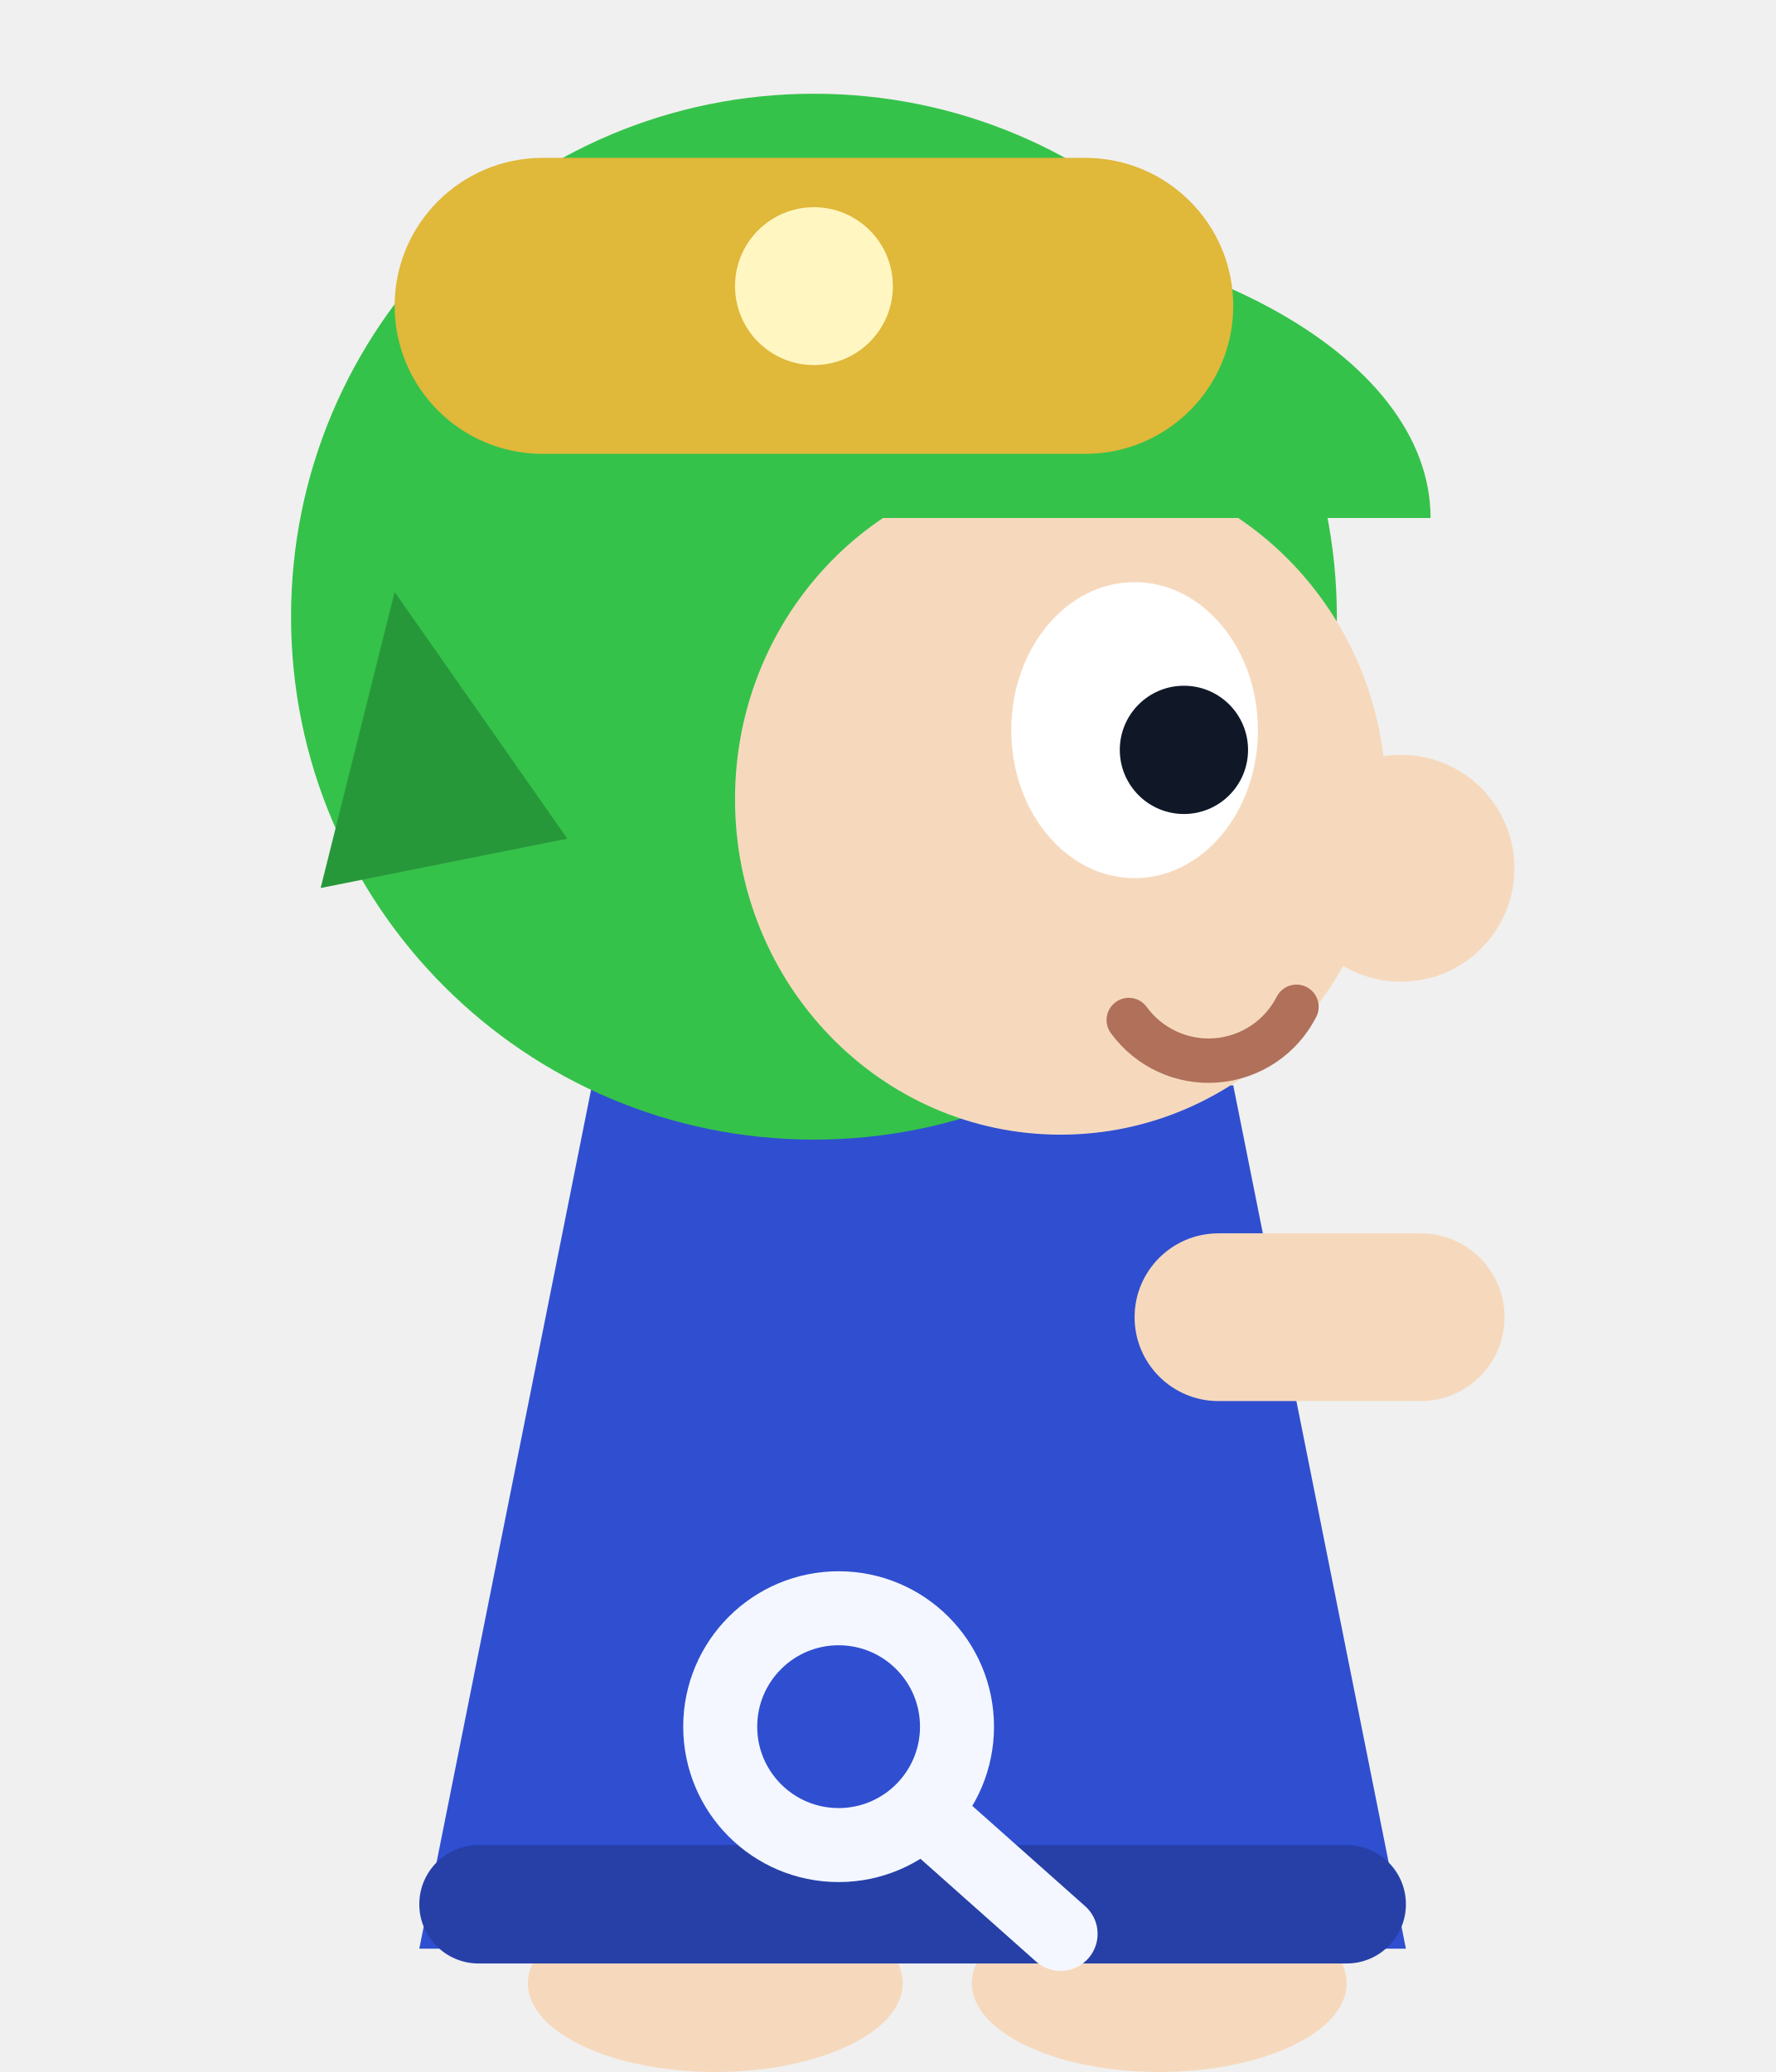
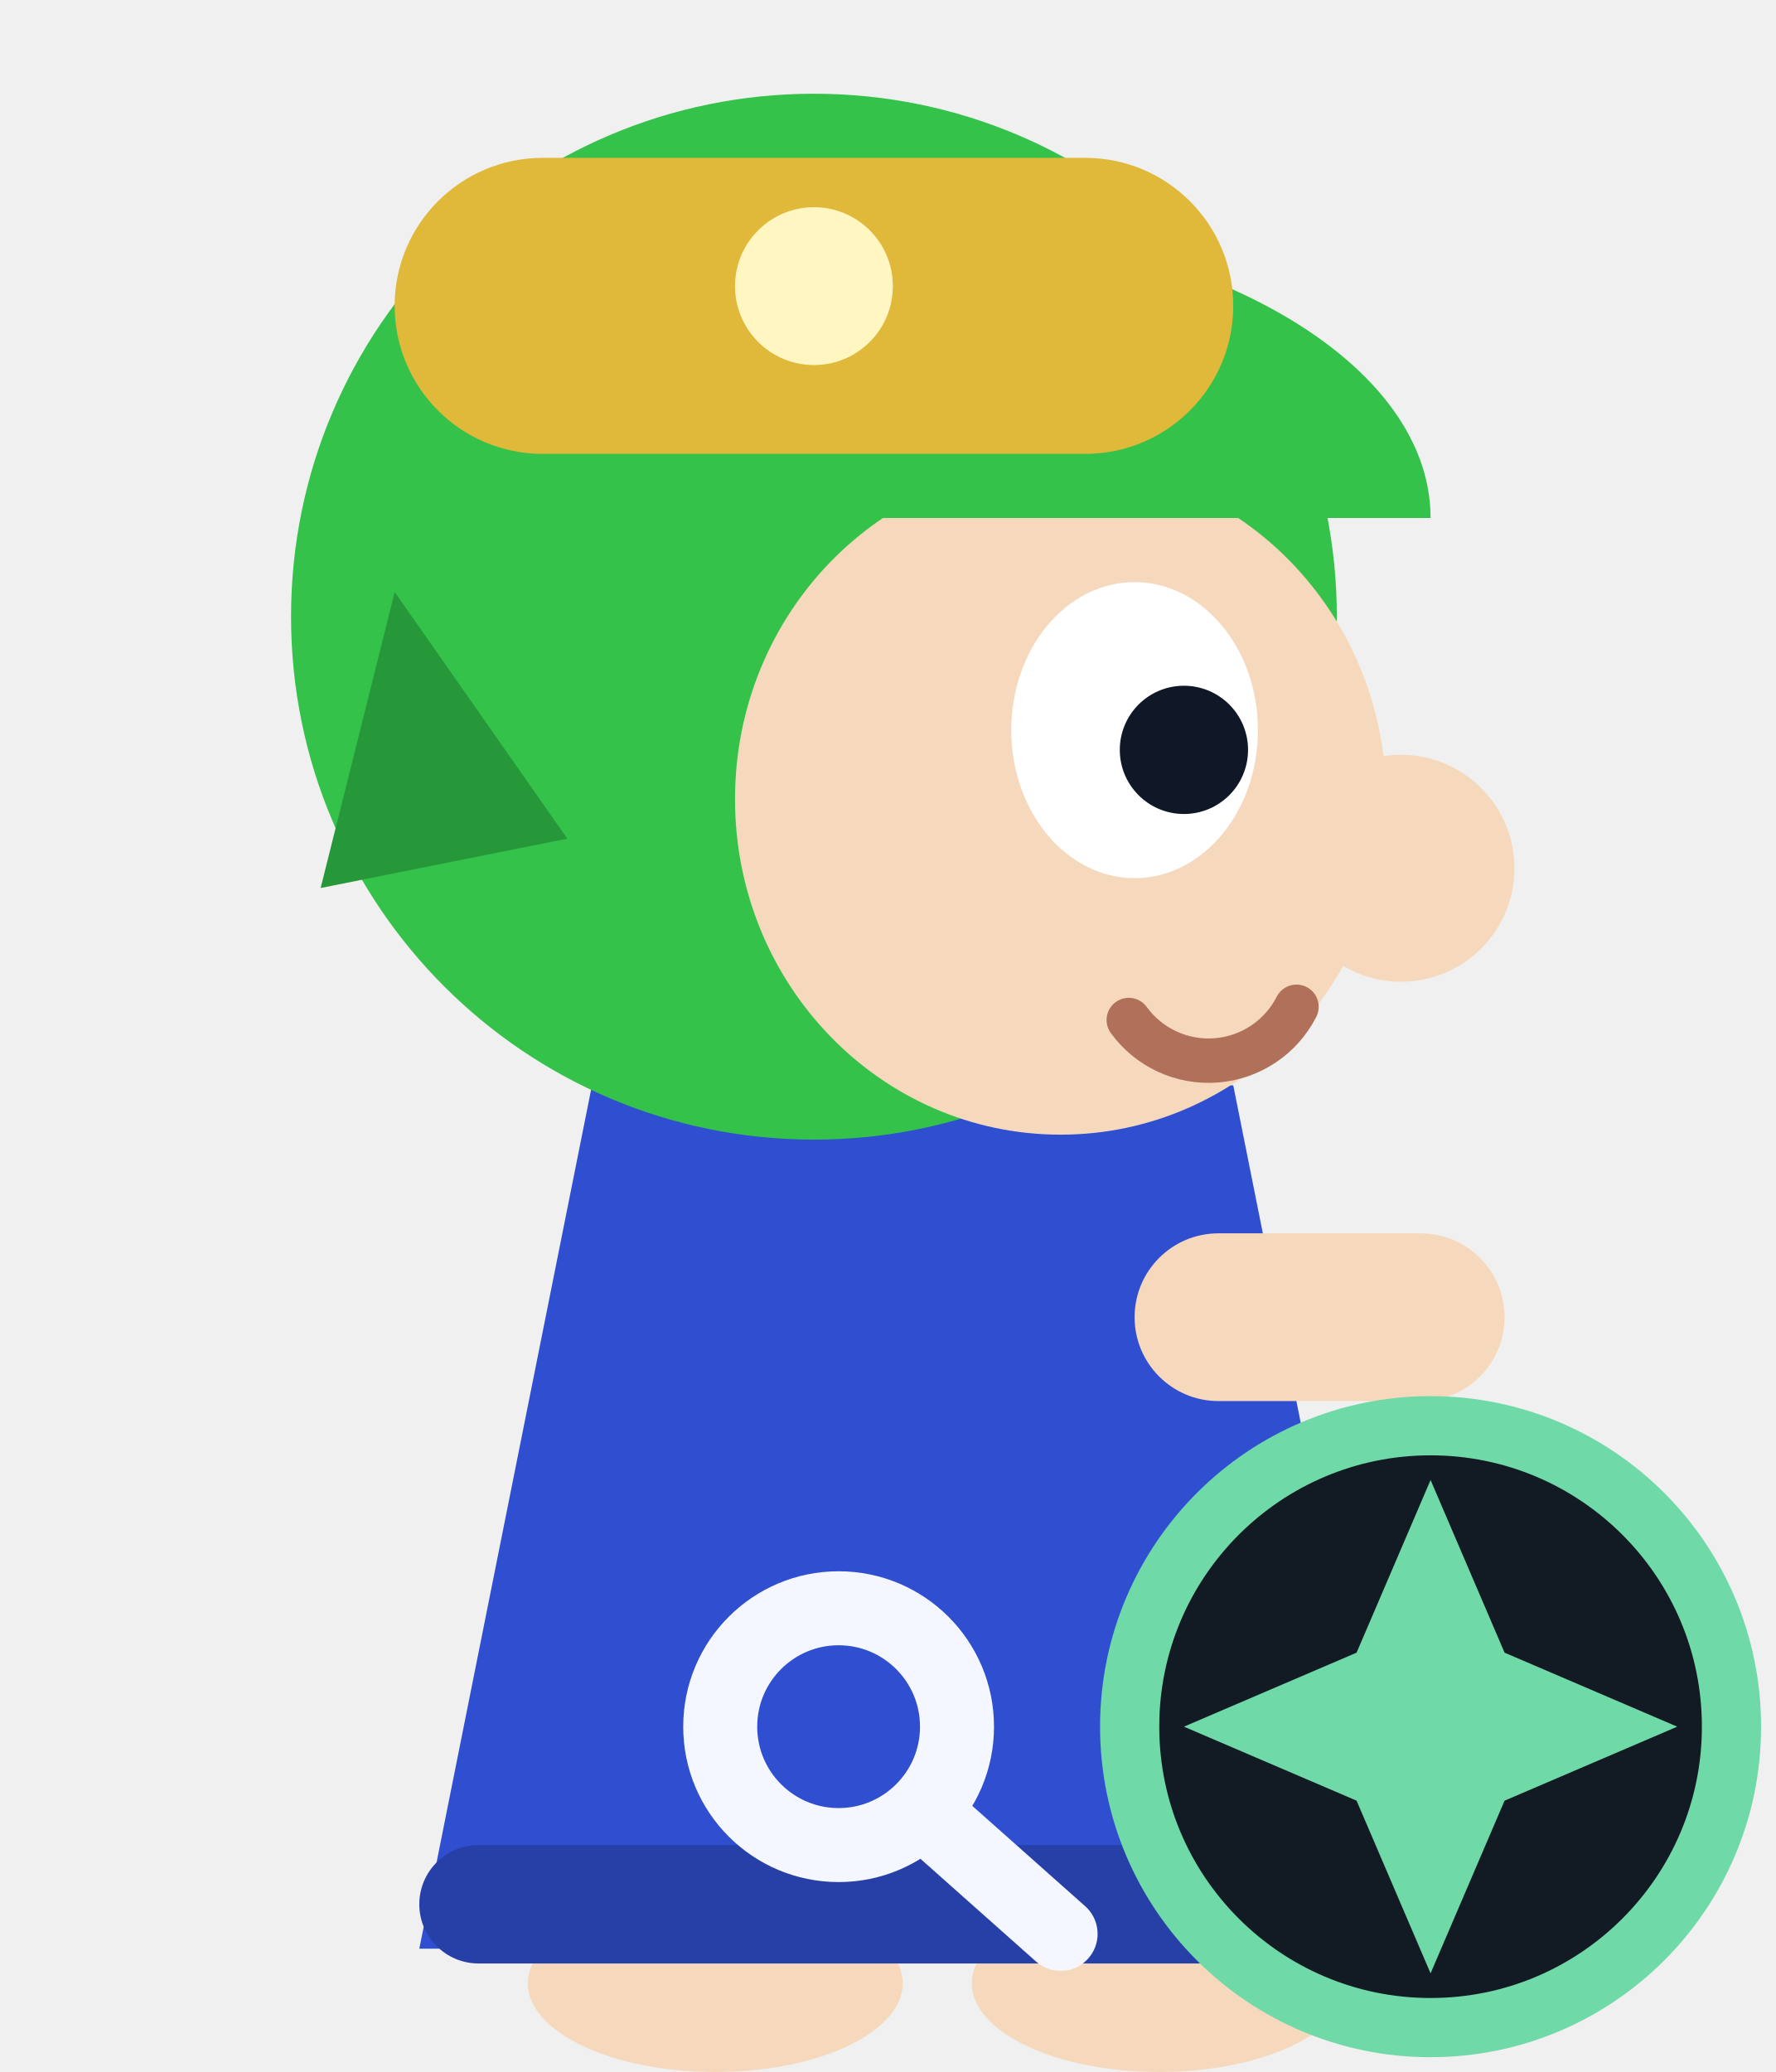
<svg xmlns="http://www.w3.org/2000/svg" viewBox="0 0 36 42" width="36" height="42">
  <path d="M18.3 40.2A3.8 1.8 0 1 1 10.7 40.2A3.8 1.8 0 1 1 18.3 40.2" fill="#f6d9bd" />
  <path d="M27.3 40.2A3.8 1.8 0 1 1 19.7 40.2A3.8 1.8 0 1 1 27.3 40.2" fill="#f6d9bd" />
  <path d="M12 22L25 22L28.5 39.5L8.5 39.5Z" fill="#2f4fd0" />
  <path d="M9.7 37.4H27.3A1.2 1.2 0 0 1 28.5 38.6V38.6A1.2 1.2 0 0 1 27.3 39.8H9.7A1.2 1.2 0 0 1 8.5 38.6V38.6A1.2 1.2 0 0 1 9.7 37.4Z" fill="#2640a8" />
  <path d="M24.7 25H28.8A1.7 1.7 0 0 1 30.5 26.7V26.7A1.7 1.7 0 0 1 28.8 28.4H24.7A1.7 1.7 0 0 1 23 26.7V26.7A1.7 1.7 0 0 1 24.7 25Z" fill="#f6d9bd" />
  <path d="M27.1 12.5A10.6 10.6 0 1 1 5.9 12.5A10.6 10.6 0 1 1 27.1 12.5" fill="#35c24a" />
  <path d="M28.1 16.2A6.6 6.8 0 1 1 14.9 16.2A6.6 6.8 0 1 1 28.1 16.2" fill="#f6d9bd" />
  <path d="M30.7 17.6A2.3 2.3 0 1 1 26.1 17.6A2.3 2.3 0 1 1 30.7 17.6" fill="#f6d9bd" />
  <path d="M7 10.5A11 6 0 0 1 29 10.5Z" fill="#35c24a" />
  <path d="M8 12L6.5 18L11.5 17Z" fill="#27983a" />
  <path d="M11 3.2H22A3 3 0 0 1 25 6.2V6.2A3 3 0 0 1 22 9.2H11A3 3 0 0 1 8 6.2V6.2A3 3 0 0 1 11 3.2Z" fill="#e0b83a" />
  <path d="M18.1 5.8A1.6 1.6 0 1 1 14.9 5.8A1.6 1.6 0 1 1 18.1 5.8" fill="#fff6c2" />
  <path d="M25.5 14.8A2.5 3 0 1 1 20.5 14.8A2.5 3 0 1 1 25.5 14.8" fill="#ffffff" />
  <path d="M25.3 15.2A1.3 1.3 0 1 1 22.7 15.2A1.3 1.3 0 1 1 25.3 15.2" fill="#101828" />
  <path d="M26.282 20.408A2 2 0 0 1 22.882 20.676" fill="none" stroke="#b0705a" stroke-width="0.9" stroke-linecap="round" stroke-linejoin="round" />
  <path d="M19.4 35A2.4 2.4 0 1 1 14.6 35A2.4 2.4 0 1 1 19.4 35M18.8 36.8L21.5 39.2" fill="none" stroke="#f4f7ff" stroke-width="1.5" stroke-linecap="round" stroke-linejoin="round" />
+   <g transform="translate(29 35)">
+     <circle r="6.1" fill="#121b24" stroke="#70d9a8" stroke-width="1.2" />
+     <g fill="#70d9a8" stroke-linecap="round" stroke-linejoin="round">
+       <path d="M0 -5L1.5 -1.5L5 0L1.5 1.5L0 5L-1.5 1.5L-5 0L-1.5 -1.5Z" />
+     </g>
+   </g>
</svg>
